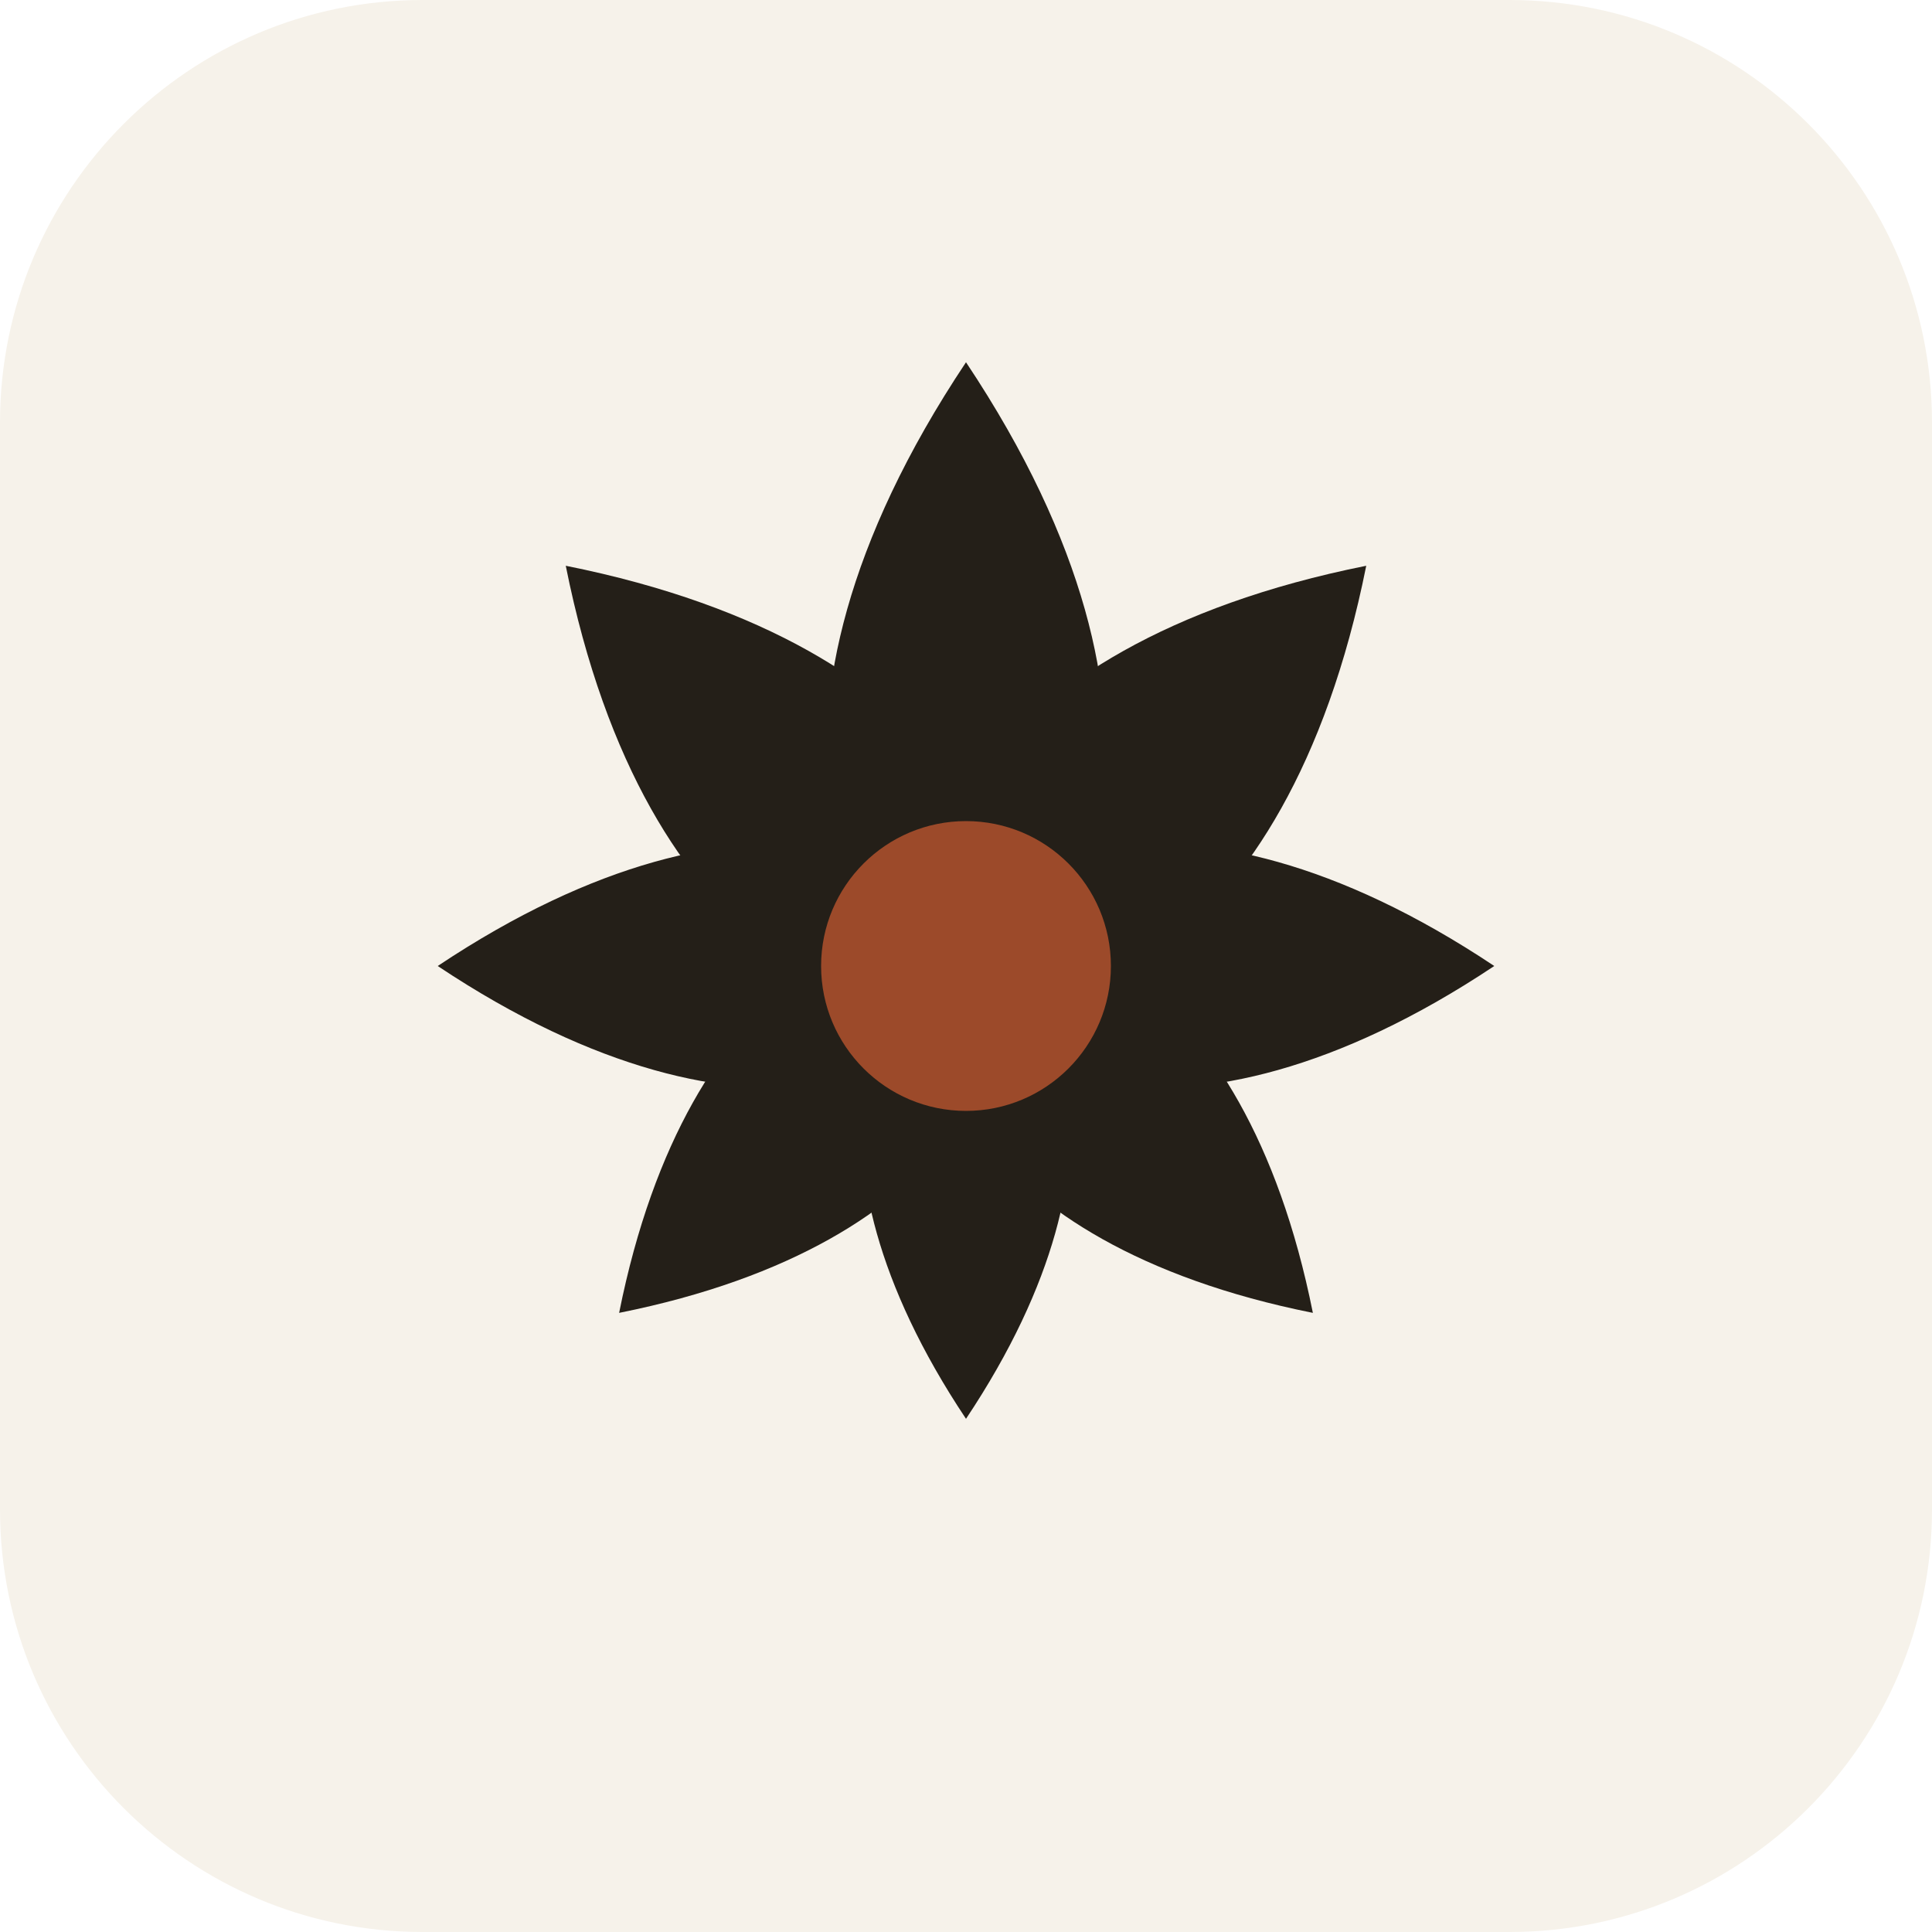
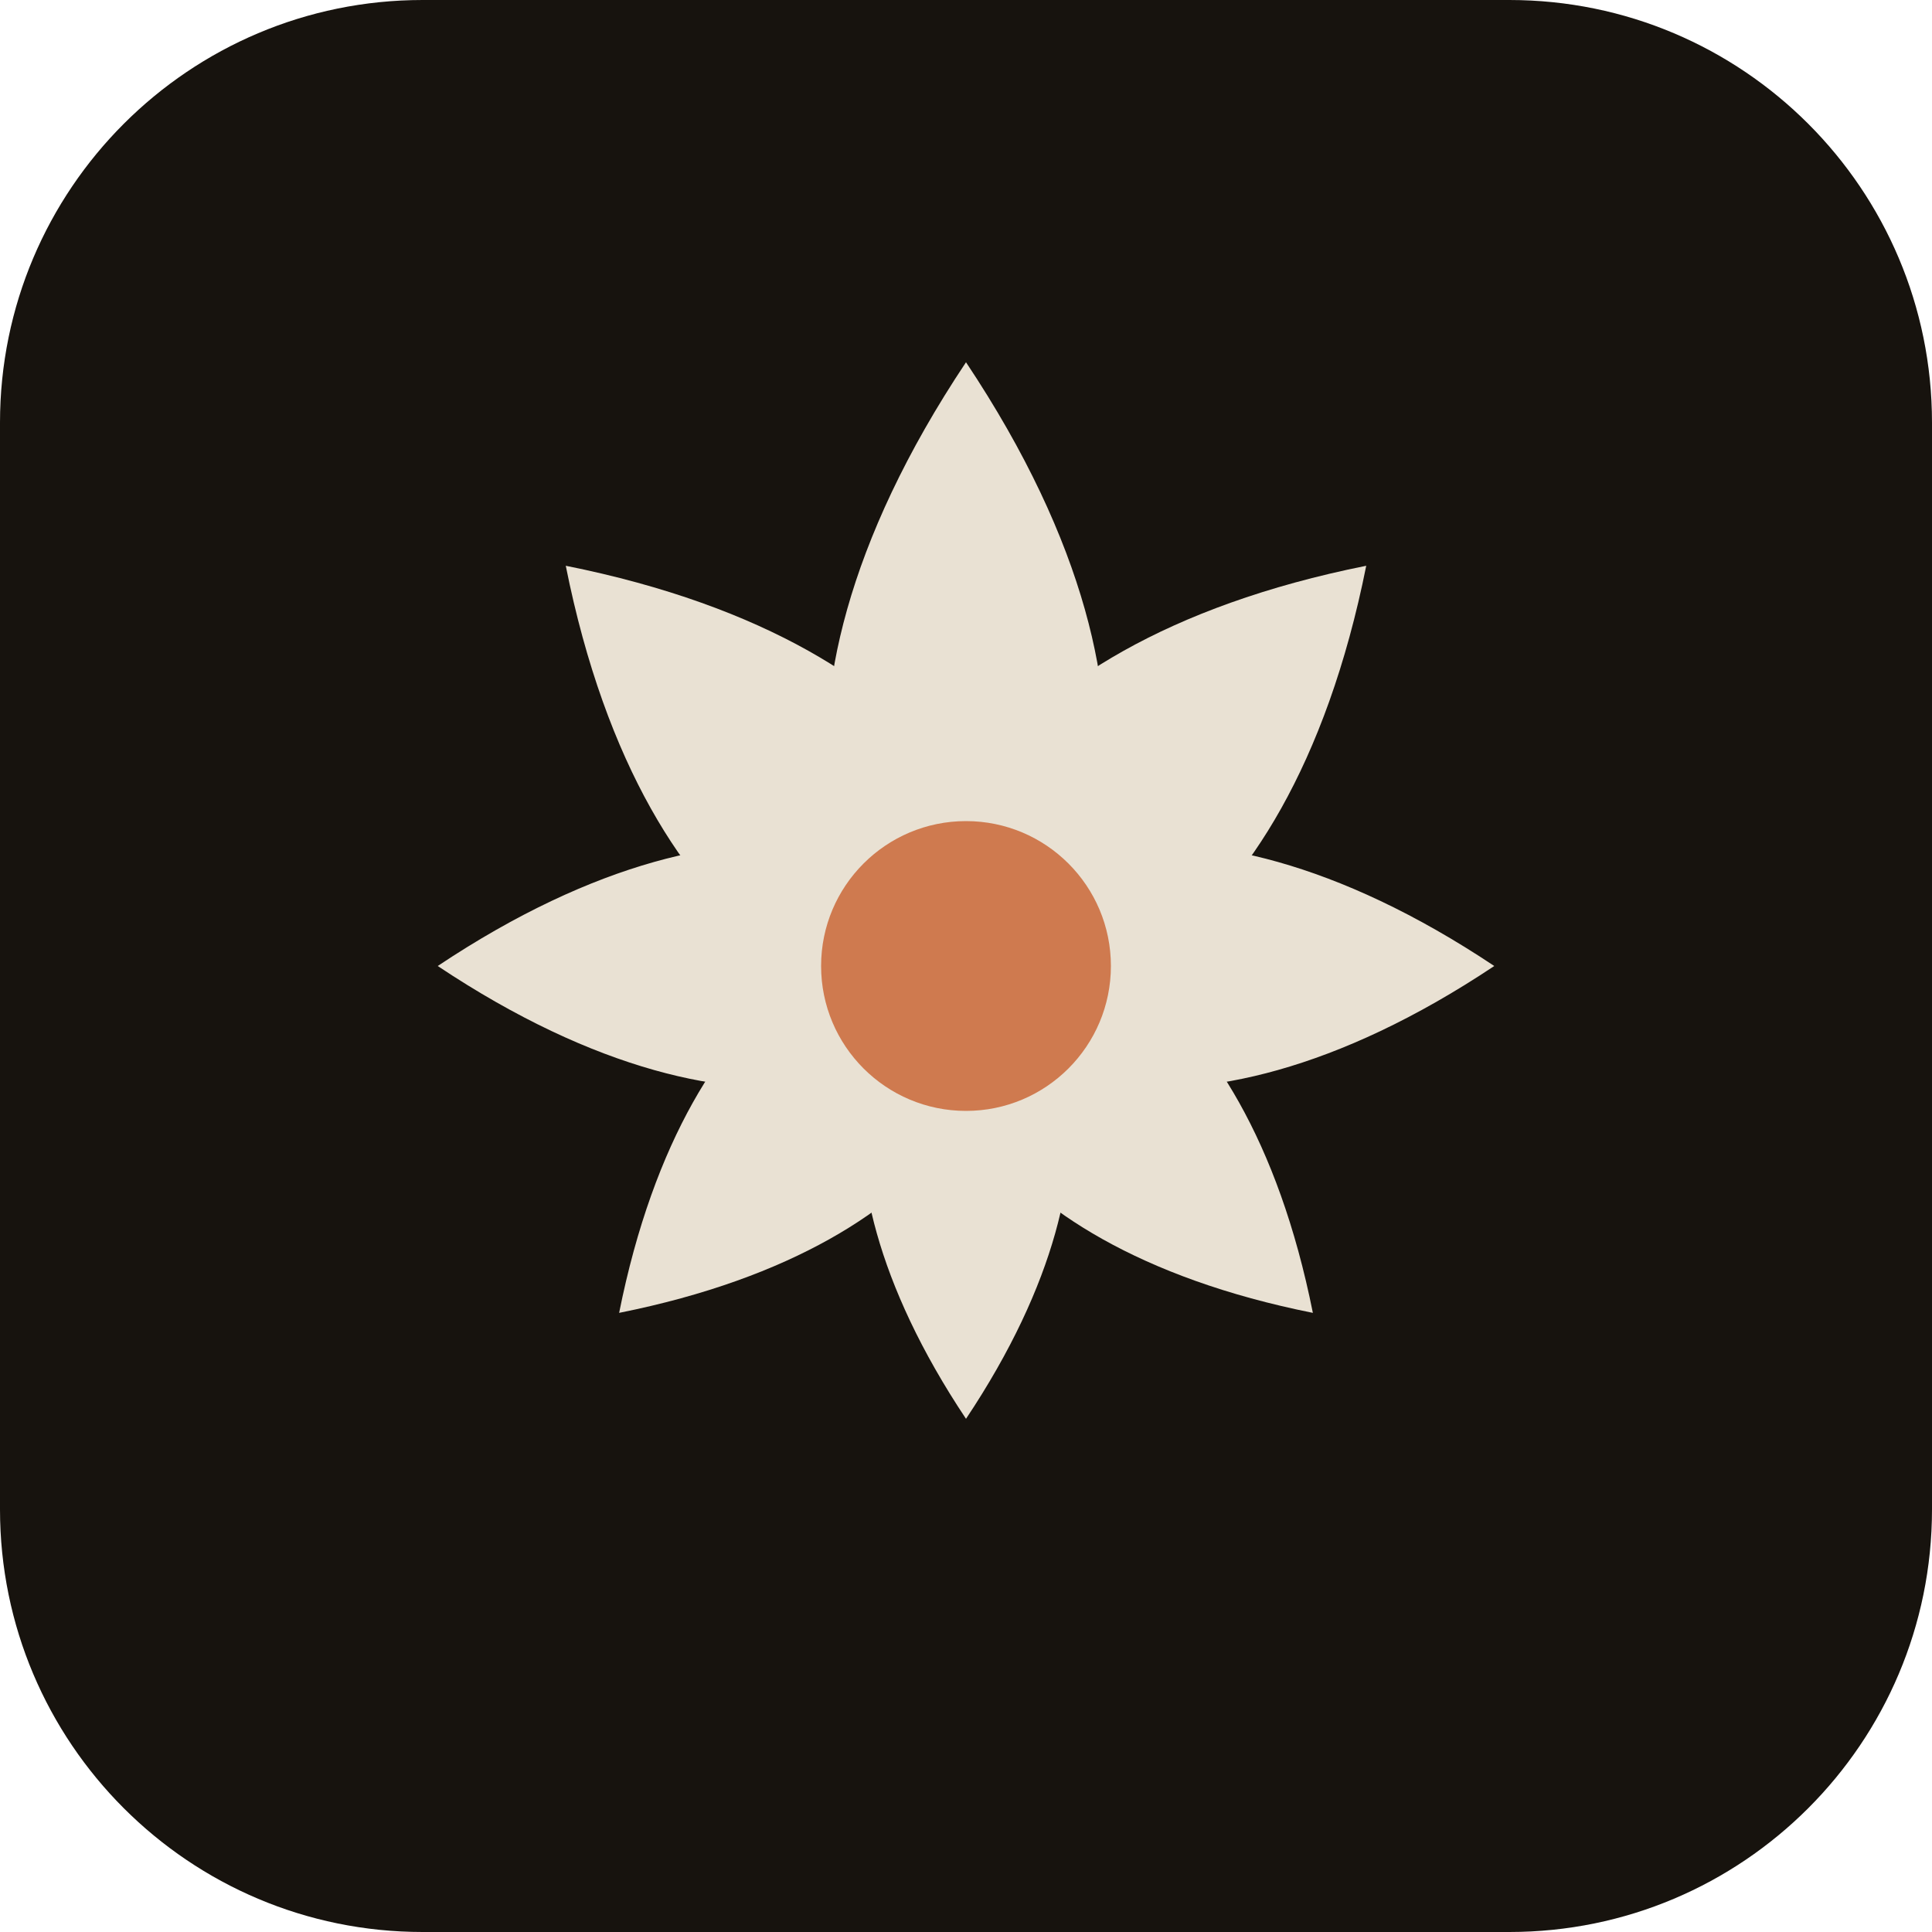
<svg xmlns="http://www.w3.org/2000/svg" viewBox="0 0 64 64" width="64" height="64">
-   <style>.t{fill:#f6f2ea}.p{fill:#241f18}.d{fill:#9c4a2a}@media (prefers-color-scheme: dark){.t{fill:#17130e}.p{fill:#e9e1d3}.d{fill:#cf7a4f}}</style>
  <defs>
    <path id="petal" d="M32,32 C28,32 24,24 32,12 C40,24 36,32 32,32 Z" />
  </defs>
-   <rect class="t" width="64" height="64" rx="14" />
-   <g class="p">
+   <rect width="64" height="64" rx="14" fill="#17130e" />
+   <g fill="#e9e1d3">
    <use href="#petal" />
    <use href="#petal" transform="rotate(45 32 32) translate(32 32) scale(.9375) translate(-32 -32)" />
    <use href="#petal" transform="rotate(90 32 32) translate(32 32) scale(.875) translate(-32 -32)" />
    <use href="#petal" transform="rotate(135 32 32) translate(32 32) scale(.8125) translate(-32 -32)" />
    <use href="#petal" transform="rotate(180 32 32) translate(32 32) scale(.75) translate(-32 -32)" />
    <use href="#petal" transform="rotate(225 32 32) translate(32 32) scale(.8125) translate(-32 -32)" />
    <use href="#petal" transform="rotate(270 32 32) translate(32 32) scale(.875) translate(-32 -32)" />
    <use href="#petal" transform="rotate(315 32 32) translate(32 32) scale(.9375) translate(-32 -32)" />
  </g>
-   <circle class="d" cx="32" cy="32" r="4.8" />
+   <circle cx="32" cy="32" r="4.8" fill="#cf7a4f" />
</svg>
